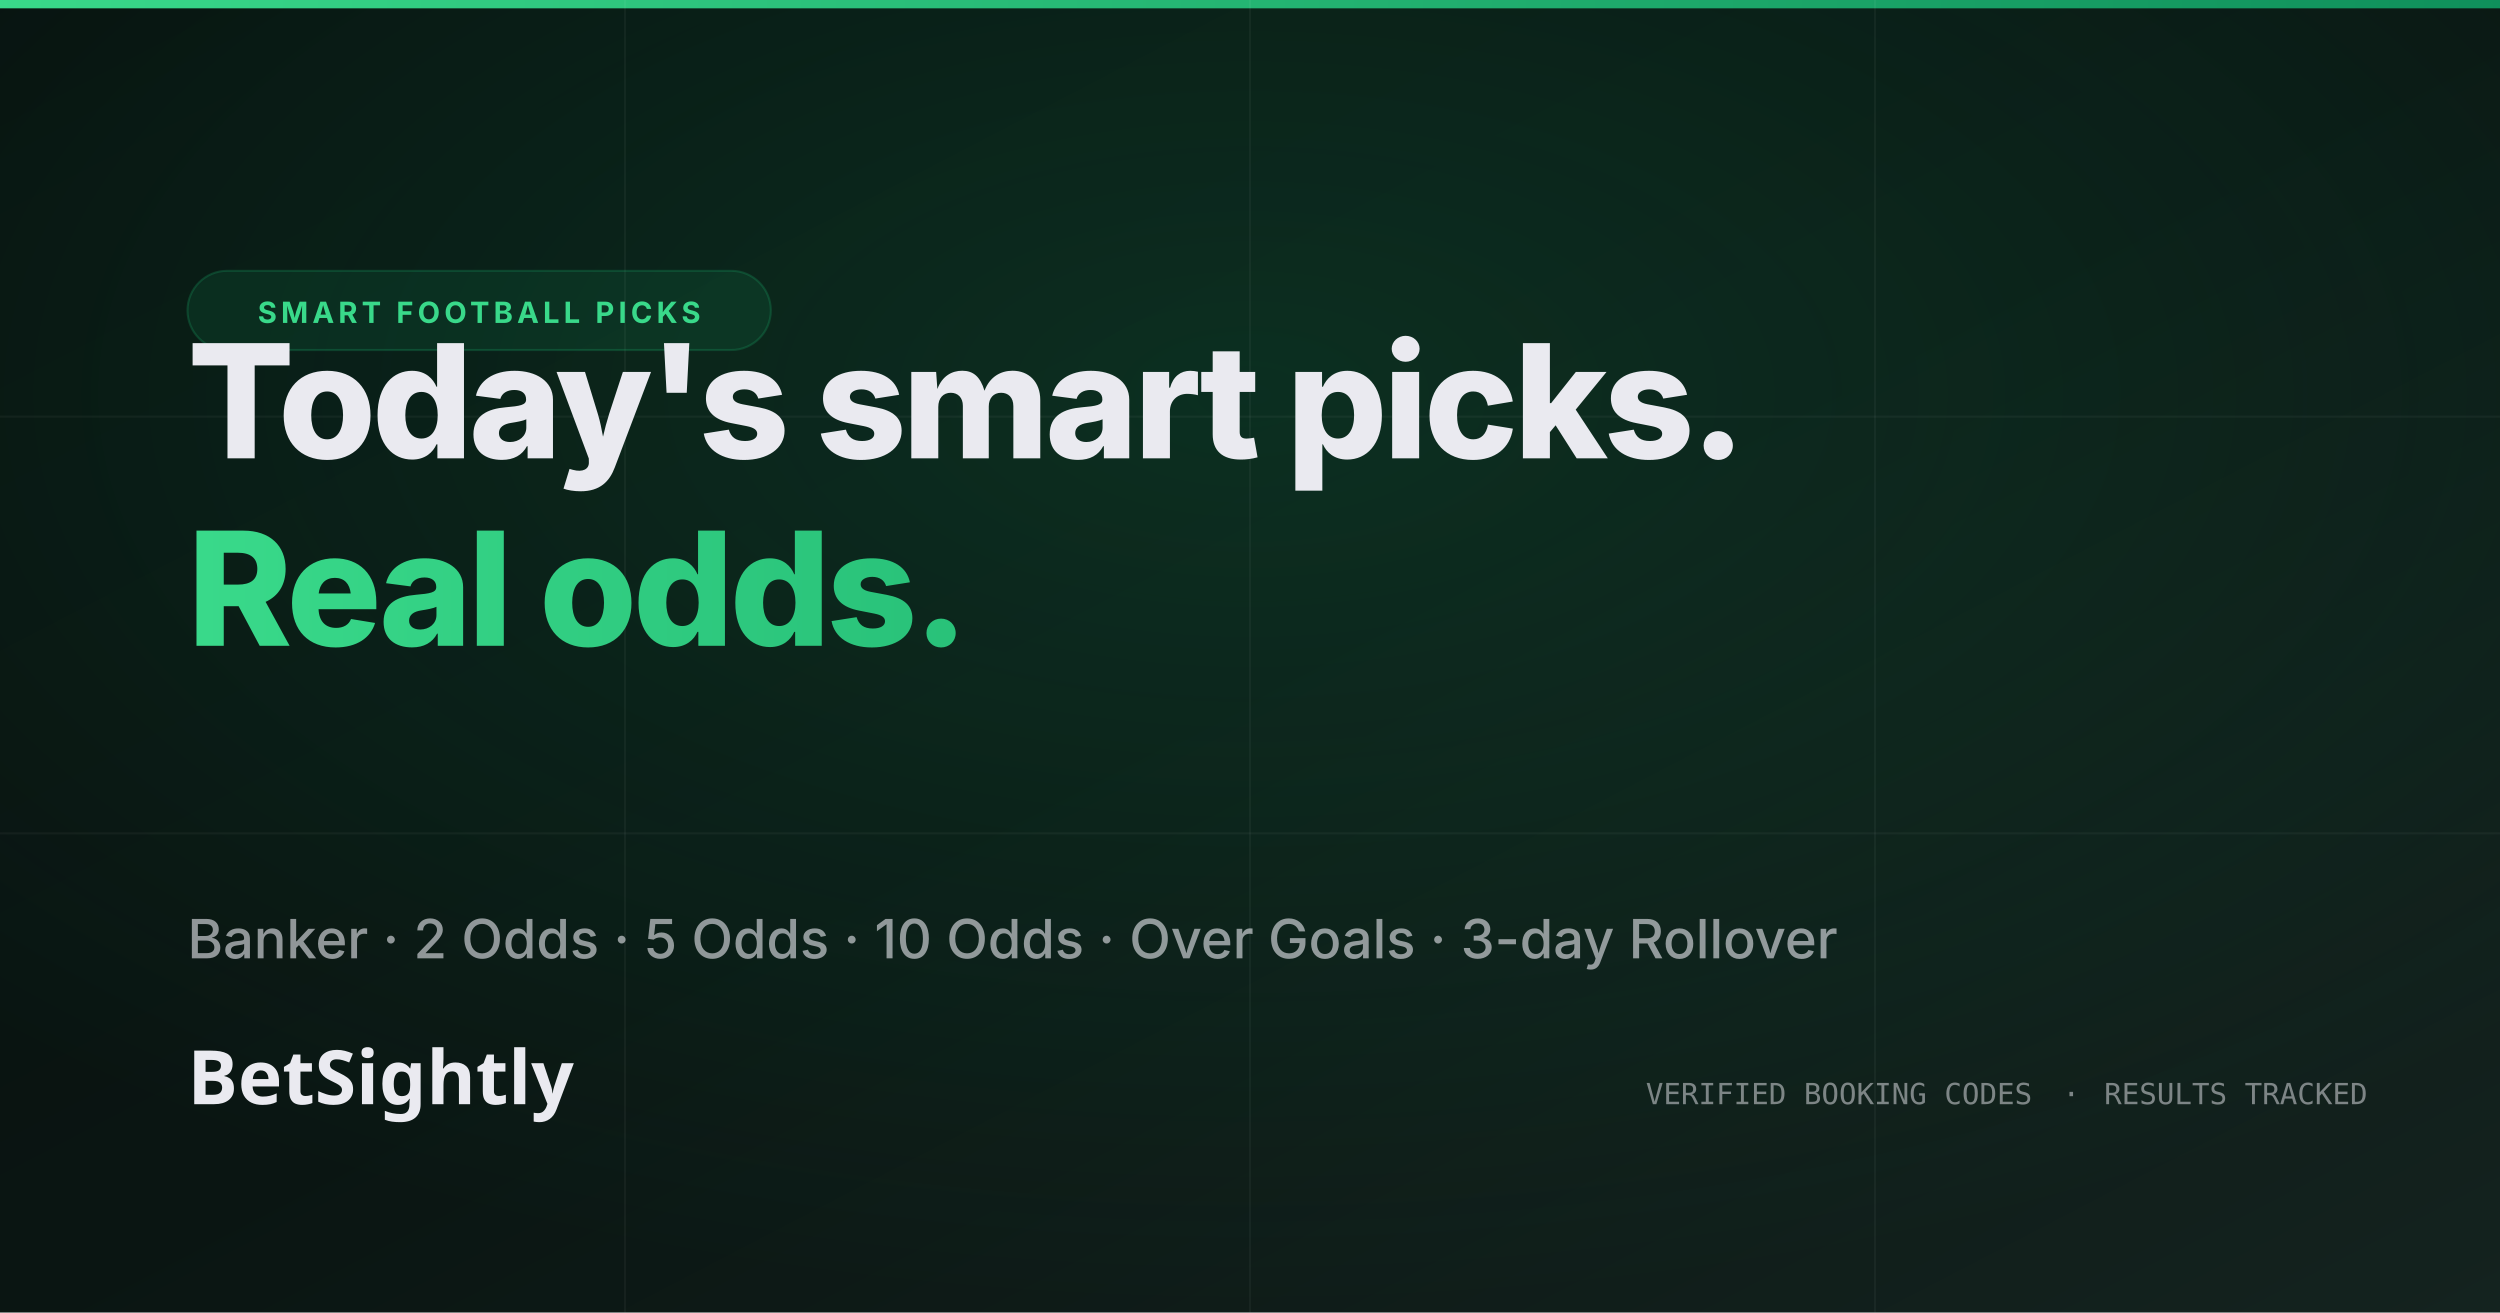
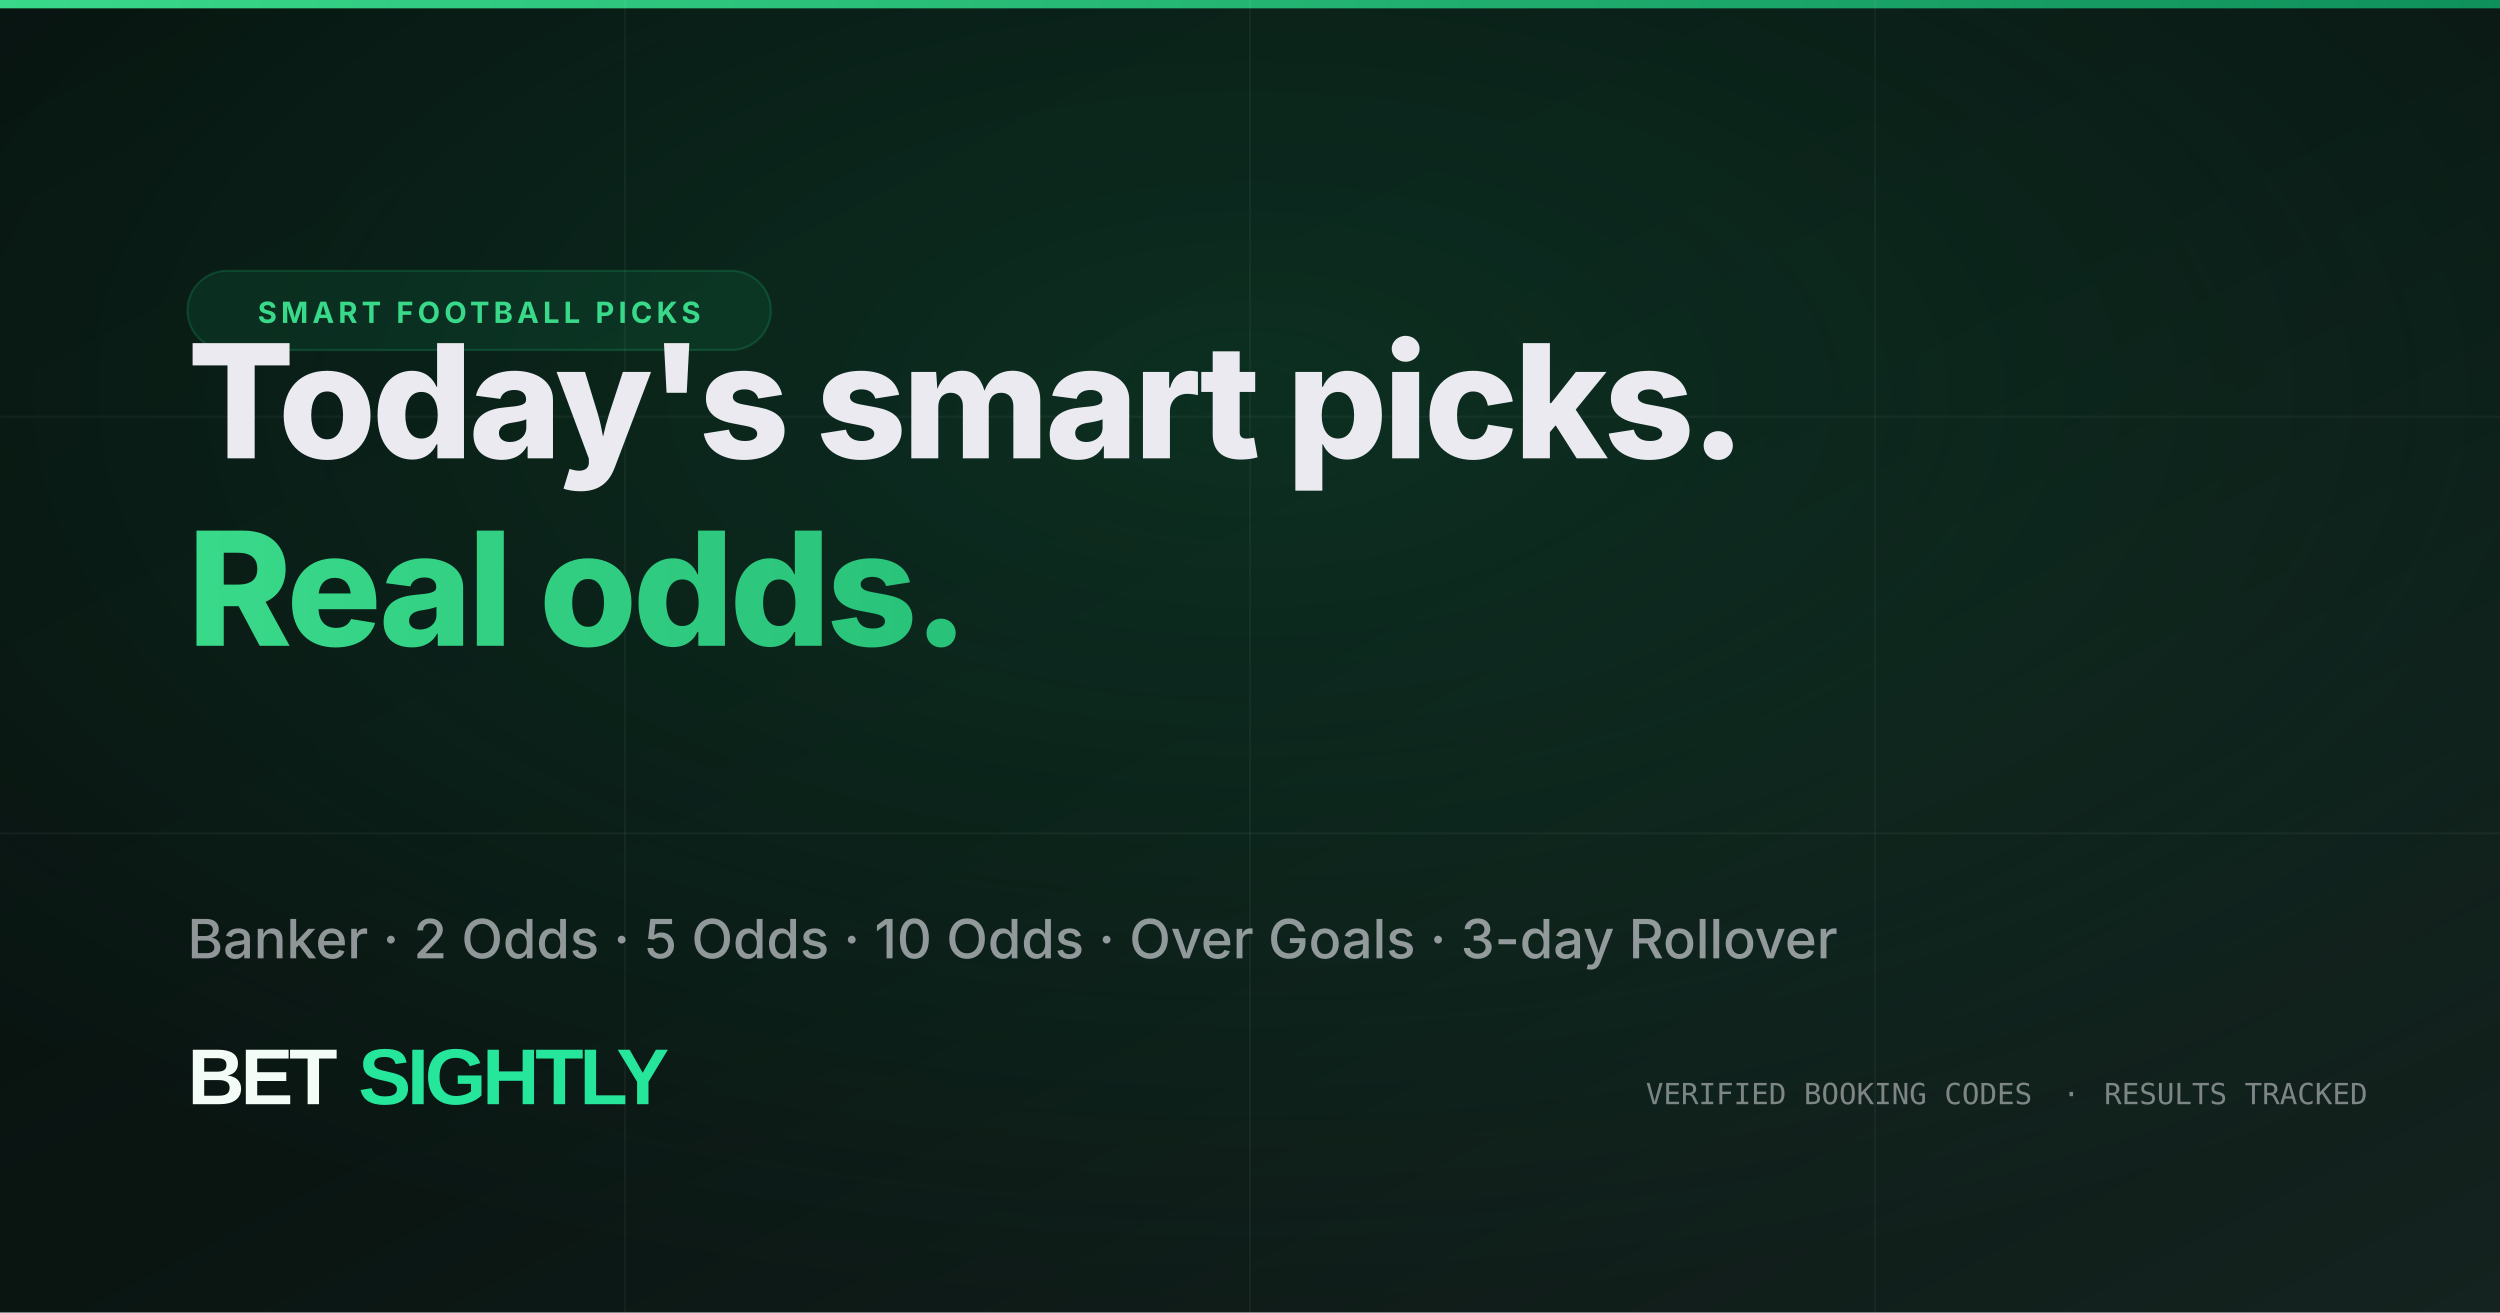
<svg xmlns="http://www.w3.org/2000/svg" viewBox="0 0 1200 630" width="1200" height="630">
  <defs>
    <linearGradient id="bg" x1="0" y1="0" x2="1" y2="1">
      <stop offset="0" stop-color="#07100e" />
      <stop offset="0.5" stop-color="#0a1512" />
      <stop offset="1" stop-color="#14231f" />
    </linearGradient>
    <linearGradient id="brand" x1="0" y1="0" x2="1" y2="0">
      <stop offset="0" stop-color="#39d98a" />
      <stop offset="1" stop-color="#18aa68" />
    </linearGradient>
    <linearGradient id="gold" x1="0" y1="0" x2="1" y2="0">
      <stop offset="0" stop-color="#39d98a" />
      <stop offset="1" stop-color="#0f905b" />
    </linearGradient>
    <radialGradient id="glow" cx="0.5" cy="0.3" r="0.7">
      <stop offset="0" stop-color="#18aa68" stop-opacity="0.18" />
      <stop offset="1" stop-color="#18aa68" stop-opacity="0" />
    </radialGradient>
  </defs>
  <rect width="1200" height="630" fill="url(#bg)" />
  <rect width="1200" height="630" fill="url(#glow)" />
  <rect x="0" y="0" width="1200" height="4" fill="url(#gold)" />
  <g stroke="#ffffff" stroke-opacity="0.04" stroke-width="1">
    <line x1="0" y1="200" x2="1200" y2="200" />
    <line x1="0" y1="400" x2="1200" y2="400" />
    <line x1="300" y1="0" x2="300" y2="630" />
    <line x1="600" y1="0" x2="600" y2="630" />
    <line x1="900" y1="0" x2="900" y2="630" />
  </g>
  <g transform="translate(90, 130)">
    <rect width="280" height="38" rx="19" fill="#18aa68" fill-opacity="0.12" stroke="#18aa68" stroke-opacity="0.25" />
    <text x="140" y="25" font-family="'Plus Jakarta Sans', -apple-system, sans-serif" font-size="14" font-weight="700" fill="#39d98a" text-anchor="middle" letter-spacing="2">SMART FOOTBALL PICKS</text>
  </g>
  <g transform="translate(90, 220)">
    <text font-family="'Plus Jakarta Sans', -apple-system, sans-serif" font-size="76" font-weight="800" fill="#eaeaf0" letter-spacing="-2">
      <tspan x="0" dy="0">Today's smart picks.</tspan>
      <tspan x="0" dy="90" fill="url(#brand)">Real odds.</tspan>
    </text>
  </g>
  <text x="90" y="460" font-family="'Plus Jakarta Sans', -apple-system, sans-serif" font-size="26" font-weight="500" fill="#eaeaf0" fill-opacity="0.6">
    Banker · 2 Odds · 5 Odds · 10 Odds · Over Goals · 3-day Rollover
  </text>
  <g transform="translate(90, 530)">
-     <text font-family="'Clash Display', 'Plus Jakarta Sans', sans-serif" font-size="36" font-weight="800" fill="#eaeaf0">BetSightly</text>
+     <text x="0" y="0" font-family="'Plus Jakarta Sans', Arial, sans-serif" font-size="38" font-weight="900" fill="#f4fcf7" letter-spacing="-2">BET</text>
+     <text x="82" y="0" font-family="'Plus Jakarta Sans', Arial, sans-serif" font-size="38" font-weight="900" fill="#25e69b" letter-spacing="-2">SIGHTLY</text>
    <g transform="translate(700, 0)">
      <text font-family="'JetBrains Mono', monospace" font-size="14" fill="#eaeaf0" fill-opacity="0.5">
        <tspan x="0" y="0">VERIFIED BOOKING CODES</tspan>
        <tspan x="200" y="0">·</tspan>
        <tspan x="220" y="0">RESULTS TRACKED</tspan>
      </text>
    </g>
  </g>
</svg>
